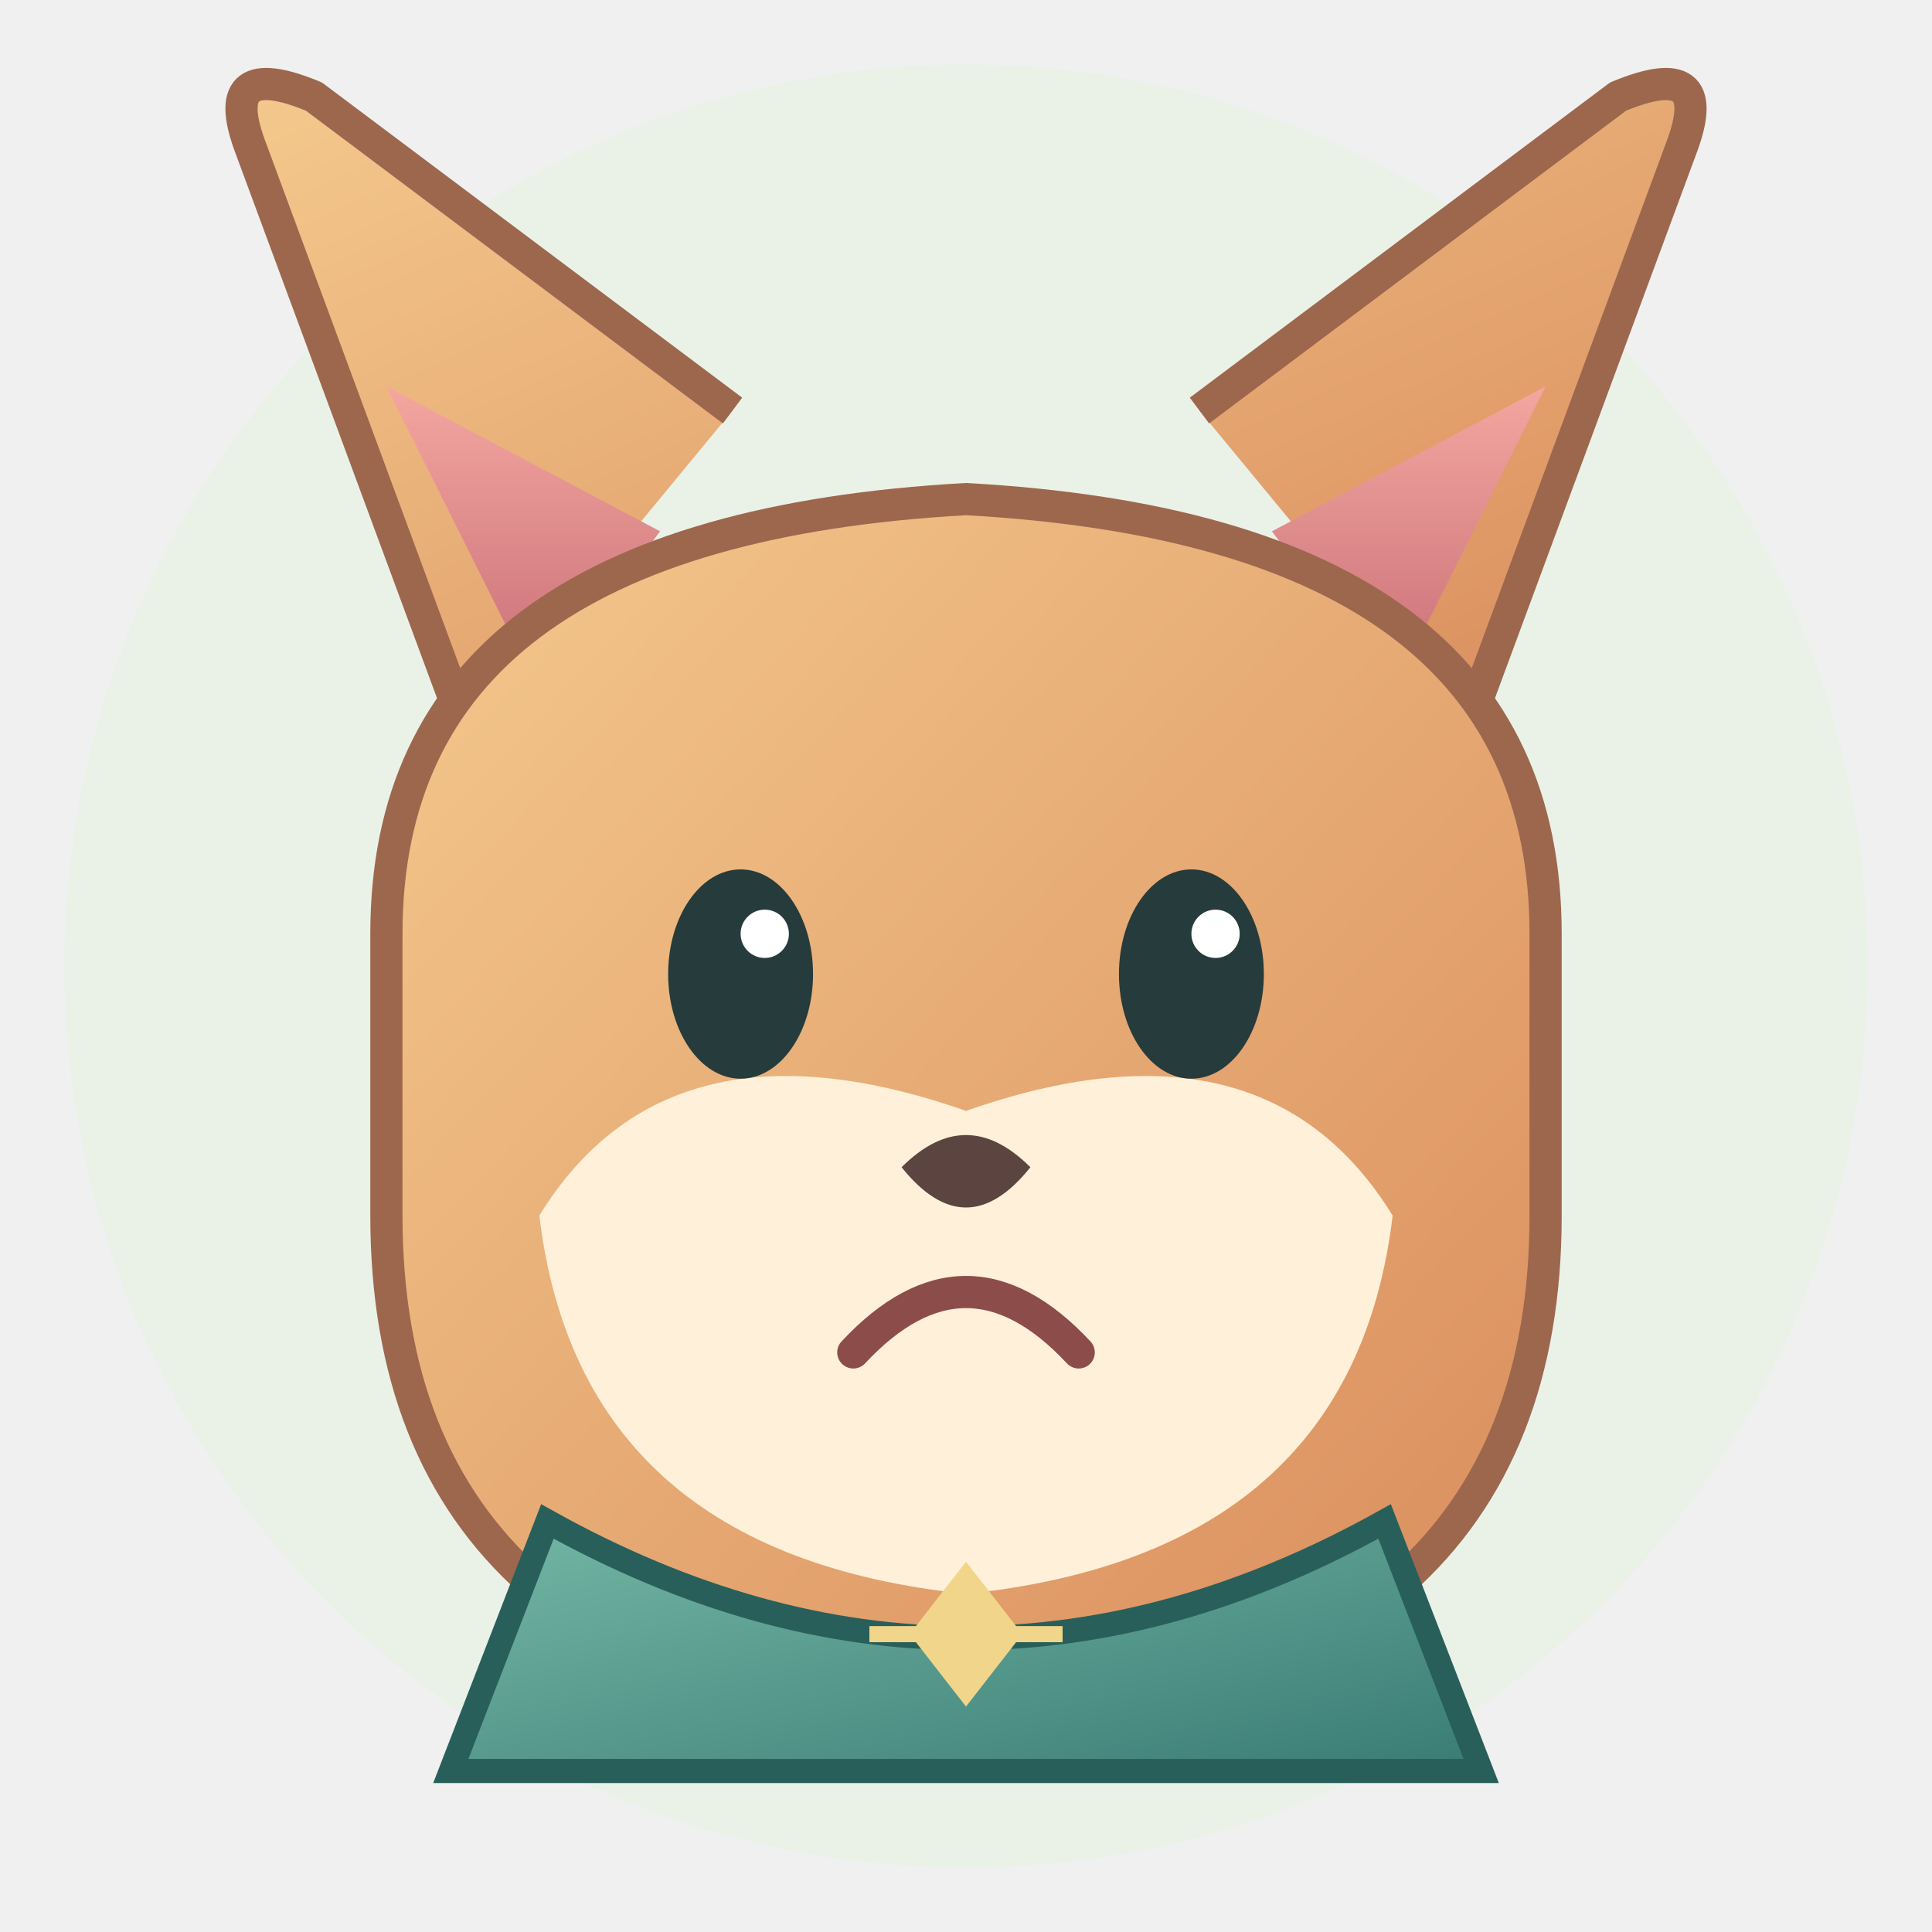
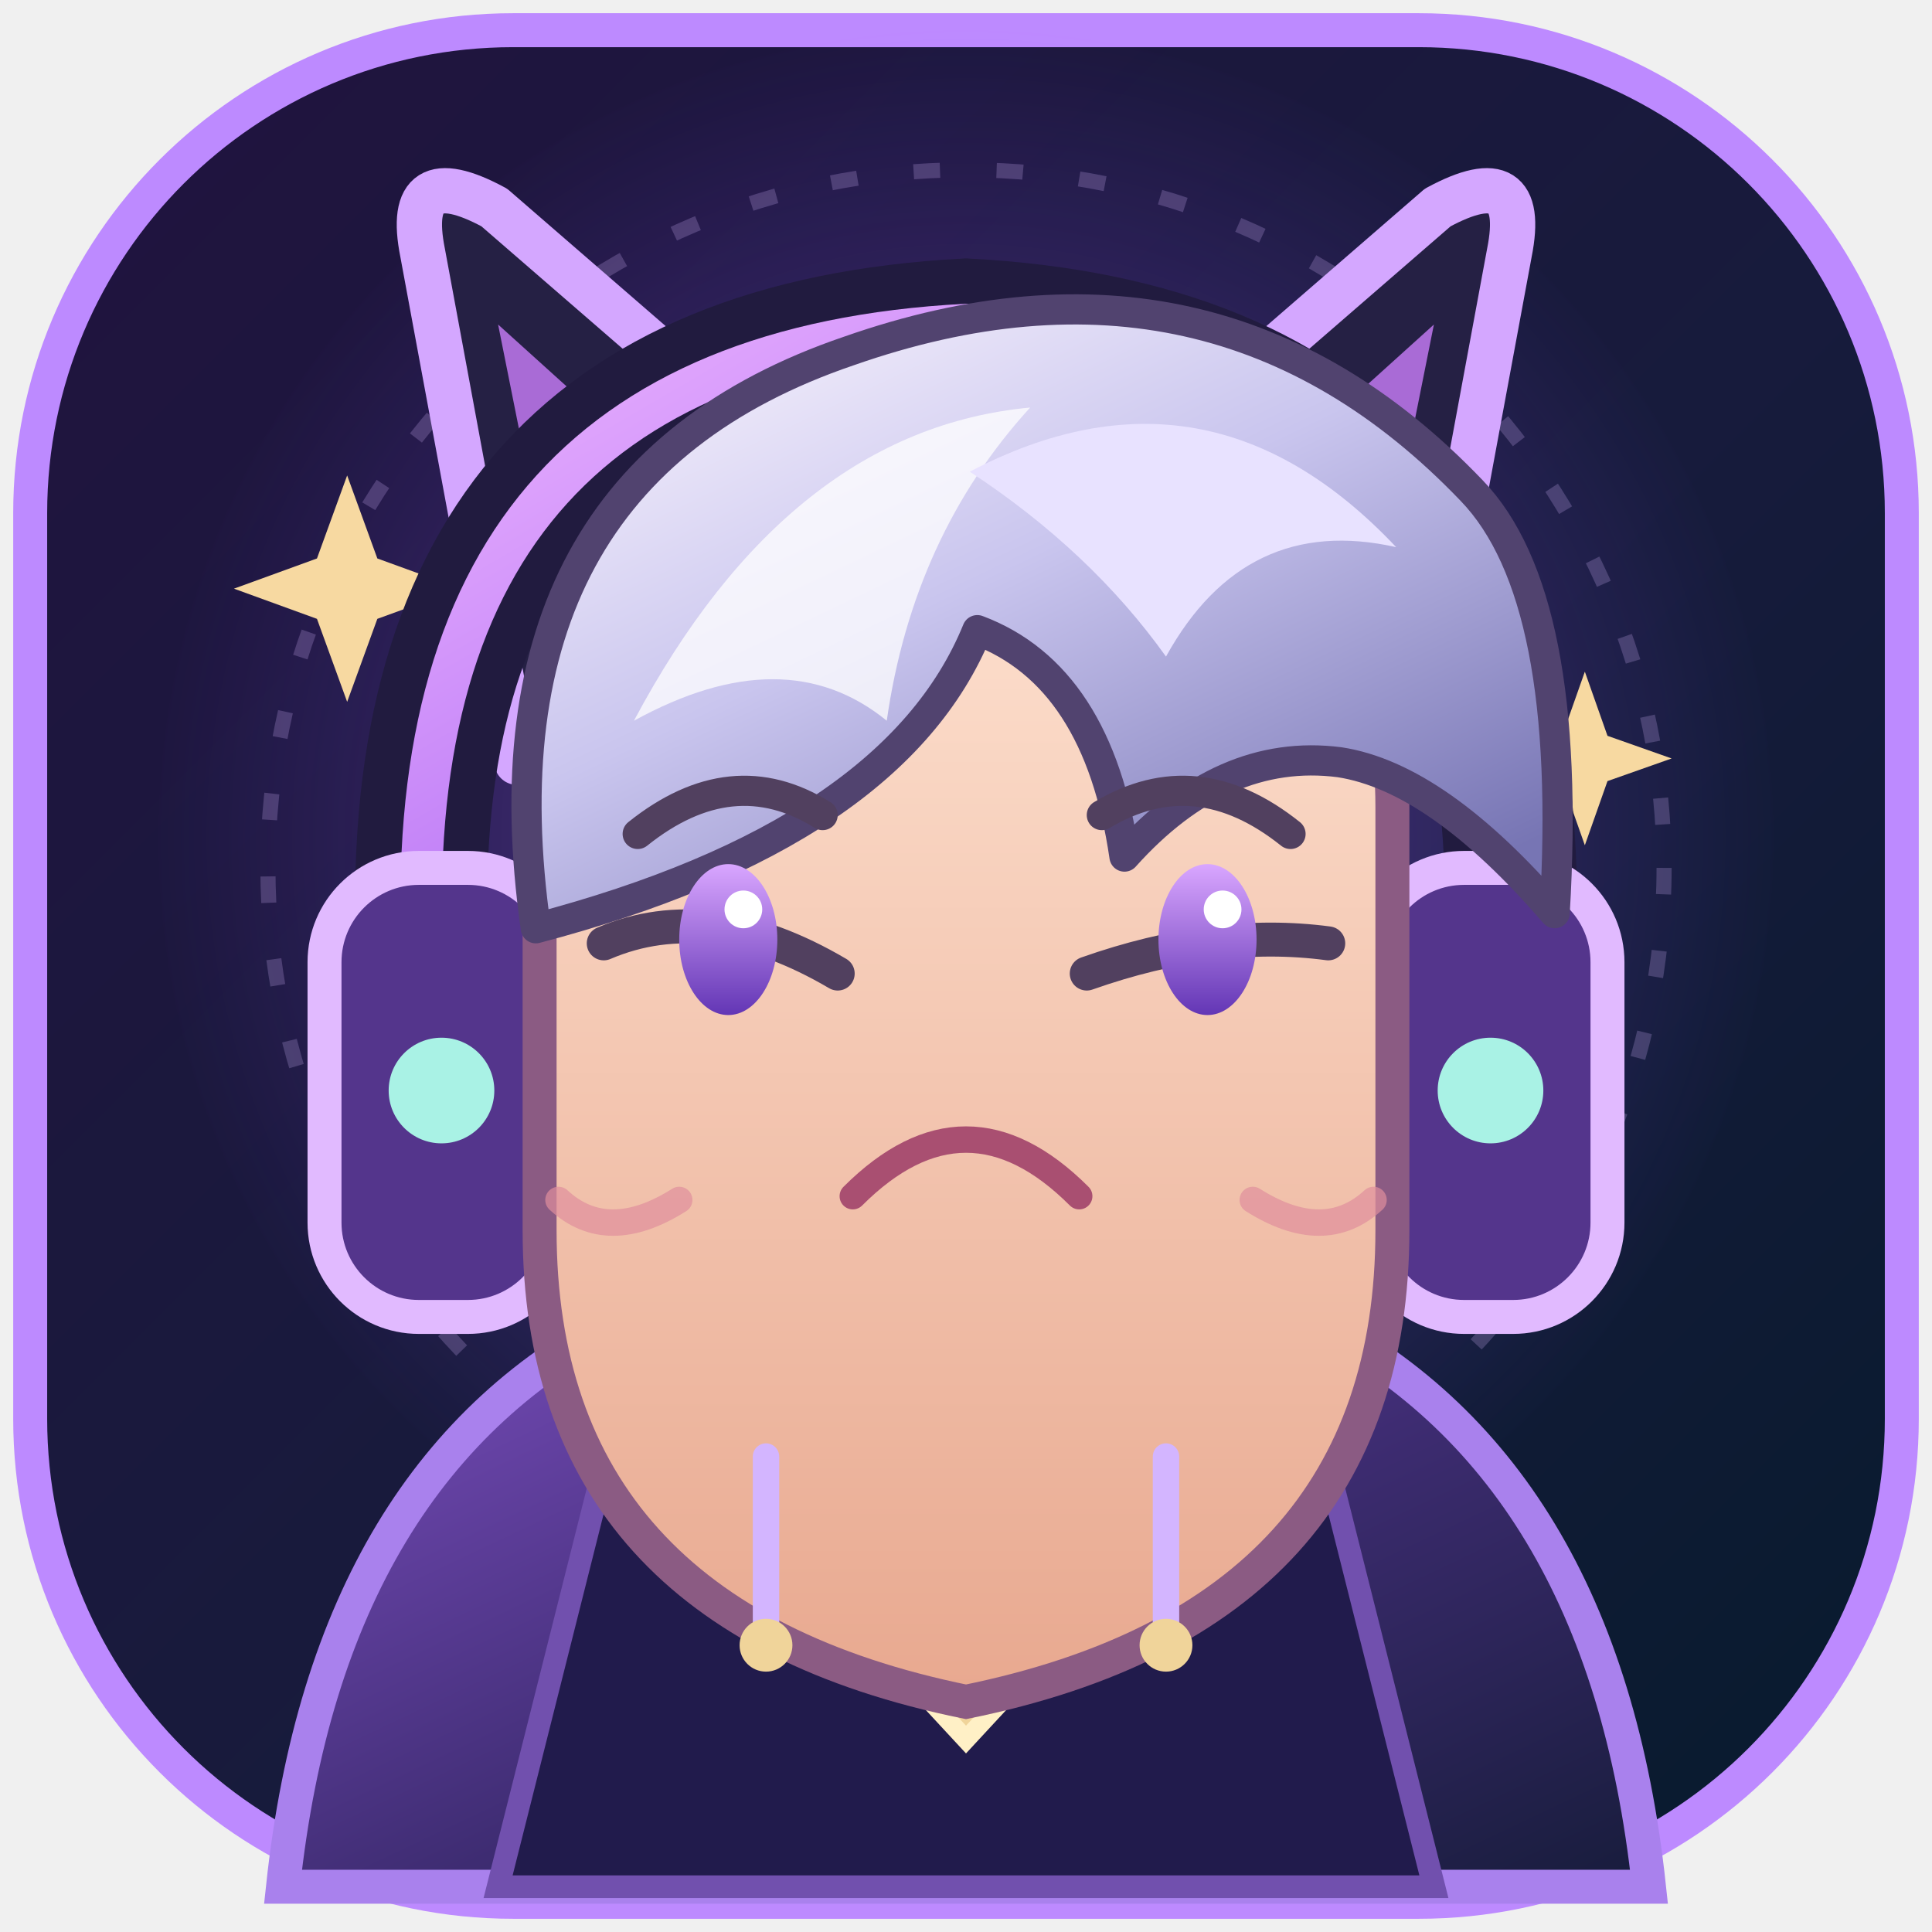
- <svg xmlns="http://www.w3.org/2000/svg" viewBox="0 0 240 240" role="img" aria-label="Mimox fennec mascot">
+ <svg xmlns="http://www.w3.org/2000/svg" viewBox="0 0 512 512" role="img" aria-label="MIMOX anime gamer mascot">
  <defs>
-     <linearGradient id="fur" x1="0" y1="0" x2="1" y2="1">
-       <stop stop-color="#f4c98d" />
-       <stop offset="1" stop-color="#d98b5c" />
+     <linearGradient id="bg" x1="0" y1="0" x2="1" y2="1">
+       <stop stop-color="#21133f" />
+       <stop offset=".55" stop-color="#171b3c" />
+       <stop offset="1" stop-color="#071b2d" />
    </linearGradient>
-     <linearGradient id="ear" x1="0" y1="0" x2="0" y2="1">
-       <stop stop-color="#f4a6a0" />
-       <stop offset="1" stop-color="#c86e77" />
+     <radialGradient id="halo">
+       <stop stop-color="#b56cff" stop-opacity=".45" />
+       <stop offset="1" stop-color="#8b4dff" stop-opacity="0" />
+     </radialGradient>
+     <linearGradient id="hair" x1="0" y1="0" x2=".8" y2="1">
+       <stop stop-color="#fffaff" />
+       <stop offset=".48" stop-color="#c9c5ee" />
+       <stop offset="1" stop-color="#7775b4" />
    </linearGradient>
-     <linearGradient id="scarf" x1="0" y1="0" x2="1" y2="1">
-       <stop stop-color="#75b7a5" />
-       <stop offset="1" stop-color="#397c75" />
+     <linearGradient id="skin" x1="0" y1="0" x2="0" y2="1">
+       <stop stop-color="#ffe5d4" />
+       <stop offset="1" stop-color="#e8a88f" />
+     </linearGradient>
+     <linearGradient id="hood" x1="0" y1="0" x2="1" y2="1">
+       <stop stop-color="#8252c8" />
+       <stop offset=".55" stop-color="#3e2c72" />
+       <stop offset="1" stop-color="#171c3b" />
+     </linearGradient>
+     <linearGradient id="purple" x1="0" y1="0" x2="1" y2="1">
+       <stop stop-color="#edb5ff" />
+       <stop offset="1" stop-color="#8c42ee" />
+     </linearGradient>
+     <linearGradient id="eye" x1="0" y1="0" x2="0" y2="1">
+       <stop stop-color="#d9a6ff" />
+       <stop offset="1" stop-color="#6336b5" />
    </linearGradient>
  </defs>
-   <circle cx="120" cy="120" r="112" fill="#eaf2e8" />
-   <path d="M58 91 31 18Q27 7 39 12L91 51M182 91l27-73q4-11-8-6l-52 39" fill="url(#fur)" stroke="#9d674e" stroke-width="4" stroke-linejoin="round" />
-   <path d="m48 48 34 18-15 20zm144 0-34 18 15 20z" fill="url(#ear)" />
-   <path d="M48 116Q48 66 120 62q72 4 72 54v35q0 59-72 64-72-5-72-64z" fill="url(#fur)" stroke="#9d674e" stroke-width="4" />
-   <path d="M67 151q16-26 53-13 37-13 53 13-5 42-53 47-48-5-53-47" fill="#fff0d9" />
-   <ellipse cx="92" cy="121" rx="9" ry="13" fill="#263b3b" />
-   <ellipse cx="148" cy="121" rx="9" ry="13" fill="#263b3b" />
-   <circle cx="95" cy="116" r="3" fill="white" />
-   <circle cx="151" cy="116" r="3" fill="white" />
-   <path d="M112 145q8-8 16 0-8 10-16 0" fill="#5c4540" />
-   <path d="M106 168q14-15 28 0" fill="none" stroke="#8c4d4a" stroke-width="4" stroke-linecap="round" />
-   <path d="M68 189q52 29 104 0l12 31H56z" fill="url(#scarf)" stroke="#285f5b" stroke-width="3" />
-   <path d="m120 194 7 9-7 9-7-9z" fill="#f1d58a" />
-   <path d="M108 203h24" stroke="#f1d58a" stroke-width="2" />
+   <rect x="8" y="8" width="496" height="496" rx="128" fill="url(#bg)" stroke="#bd8aff" stroke-width="9" />
+   <circle cx="256" cy="222" r="214" fill="url(#halo)" />
+   <circle cx="256" cy="230" r="185" fill="none" stroke="#d6b7ff" stroke-opacity=".23" stroke-width="4" stroke-dasharray="7 15" />
+   <g fill="#f7d9a1">
+     <path d="m92 126 8 22 22 8-22 8-8 22-8-22-22-8 22-8z" />
+     <path d="m420 178 6 17 17 6-17 6-6 17-6-17-17-6 17-6z" />
+     <circle cx="91" cy="282" r="5" />
+     <circle cx="424" cy="300" r="5" />
+   </g>
+   <path d="M75 500q12-112 91-151 39-20 90-20t90 20q79 39 91 151z" fill="url(#hood)" stroke="#a981ed" stroke-width="9" />
+   <path d="M166 365q90 76 180 0l34 135H132z" fill="#211b4c" stroke="#7150ae" stroke-width="6" />
+   <path d="m256 407 25 27-25 27-25-27z" fill="#f0d49a" stroke="#fff0c6" stroke-width="5" />
+   <path d="m256 418 13 16-13 15-13-15z" fill="#7a4cbb" />
+   <path d="M137 202 112 67q-5-25 19-12l105 91z" fill="#252044" stroke="#d4a7ff" stroke-width="12" stroke-linejoin="round" />
+   <path d="m145 151-13-65 62 56z" fill="#a96bd6" />
+   <path d="M375 202 400 67q5-25-19-12l-105 91z" fill="#252044" stroke="#d4a7ff" stroke-width="12" stroke-linejoin="round" />
+   <path d="m367 151 13-65-62 56z" fill="#a96bd6" />
+   <path d="M112 255q-8-161 144-169 152 8 144 169" fill="none" stroke="#211b3f" stroke-width="35" stroke-linecap="round" />
+   <path d="M112 255q-8-161 144-169 152 8 144 169" fill="none" stroke="url(#purple)" stroke-width="11" stroke-linecap="round" />
+   <rect x="86" y="230" width="63" height="119" rx="25" fill="#54358c" stroke="#e1baff" stroke-width="9" />
+   <rect x="363" y="230" width="63" height="119" rx="25" fill="#54358c" stroke="#e1baff" stroke-width="9" />
+   <circle cx="117" cy="289" r="14" fill="#a9f2e5" />
+   <circle cx="395" cy="289" r="14" fill="#a9f2e5" />
+   <path d="M143 214q0-91 113-96 113 5 113 96v112q0 102-113 125-113-23-113-125z" fill="url(#skin)" stroke="#8b5b83" stroke-width="9" />
+   <path d="M142 246q-17-119 83-153 97-34 165 37 27 28 22 112-31-36-57-40-31-4-57 25-7-48-39-60-22 54-117 79z" fill="url(#hair)" stroke="#51436f" stroke-width="8" stroke-linejoin="round" />
+   <path d="M168 191q41-77 105-83-31 34-38 83-27-22-67 0z" fill="#fff" opacity=".75" />
+   <path d="M257 125q63-33 113 20-40-9-61 29-20-28-52-49z" fill="#e8e2ff" />
+   <path d="M160 250q28-12 62 8M288 258q34-12 64-8" fill="none" stroke="#51405f" stroke-width="9" stroke-linecap="round" />
+   <ellipse cx="193" cy="249" rx="13" ry="20" fill="url(#eye)" />
+   <ellipse cx="320" cy="249" rx="13" ry="20" fill="url(#eye)" />
+   <circle cx="197" cy="241" r="5" fill="#fff" />
+   <circle cx="324" cy="241" r="5" fill="#fff" />
+   <path d="M169 221q25-20 49-5M292 216q25-15 50 5" fill="none" stroke="#51405f" stroke-width="8" stroke-linecap="round" />
+   <path d="M226 317q30-30 60 0" fill="none" stroke="#a94f71" stroke-width="7" stroke-linecap="round" />
+   <path d="M180 318q-19 12-32 0M332 318q19 12 32 0" fill="none" stroke="#df8e9c" stroke-width="7" stroke-linecap="round" opacity=".7" />
+   <path d="M203 386v45m106-45v45" stroke="#d3b5ff" stroke-width="7" stroke-linecap="round" />
+   <circle cx="203" cy="436" r="7" fill="#f0d49a" />
+   <circle cx="309" cy="436" r="7" fill="#f0d49a" />
</svg>
